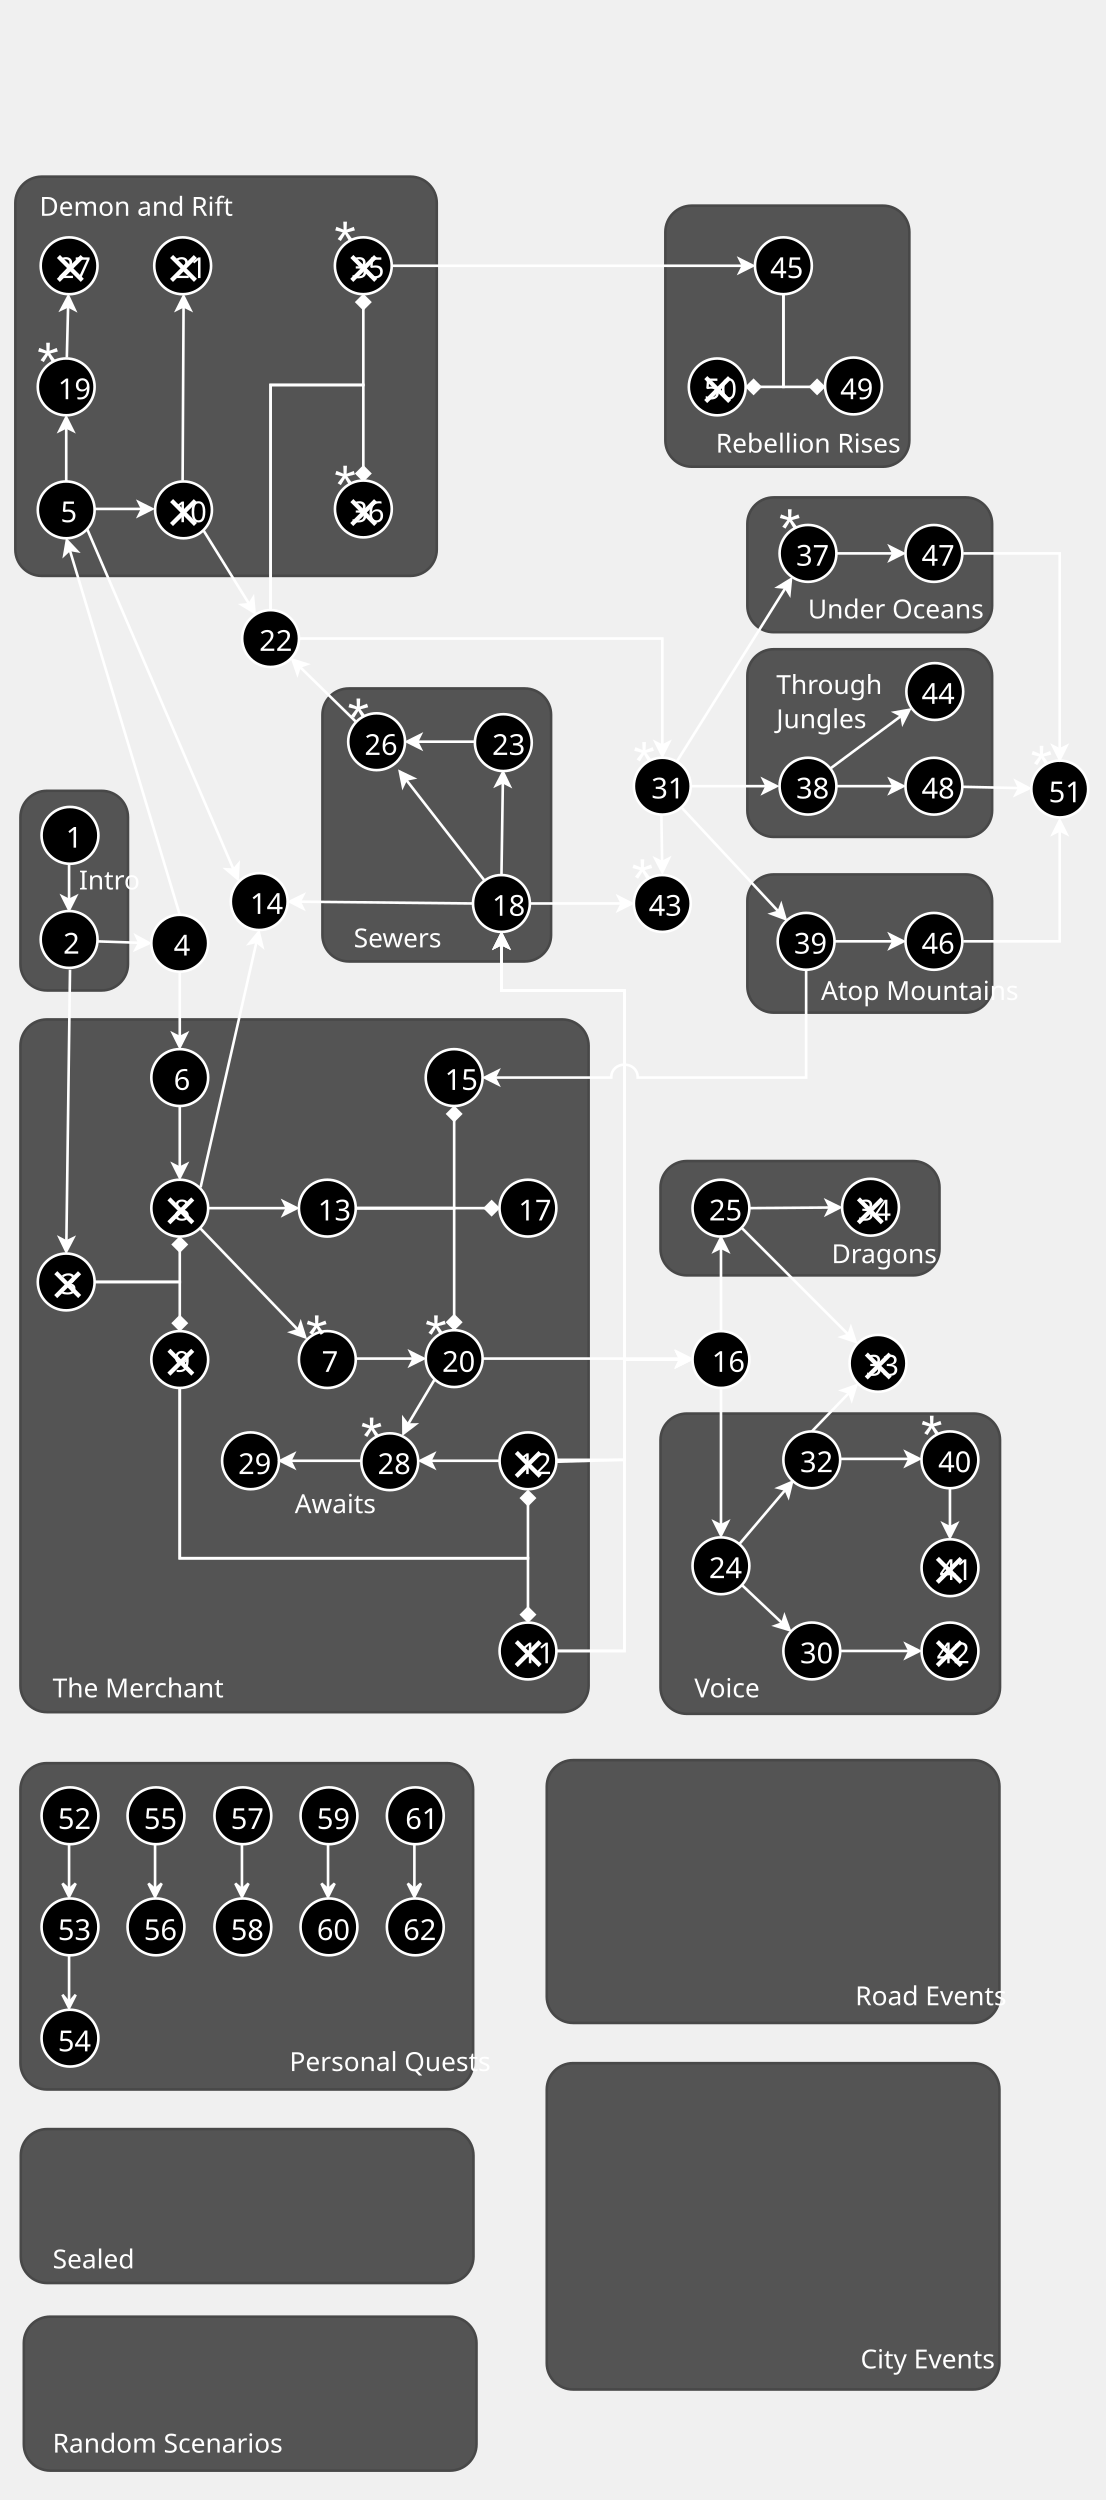
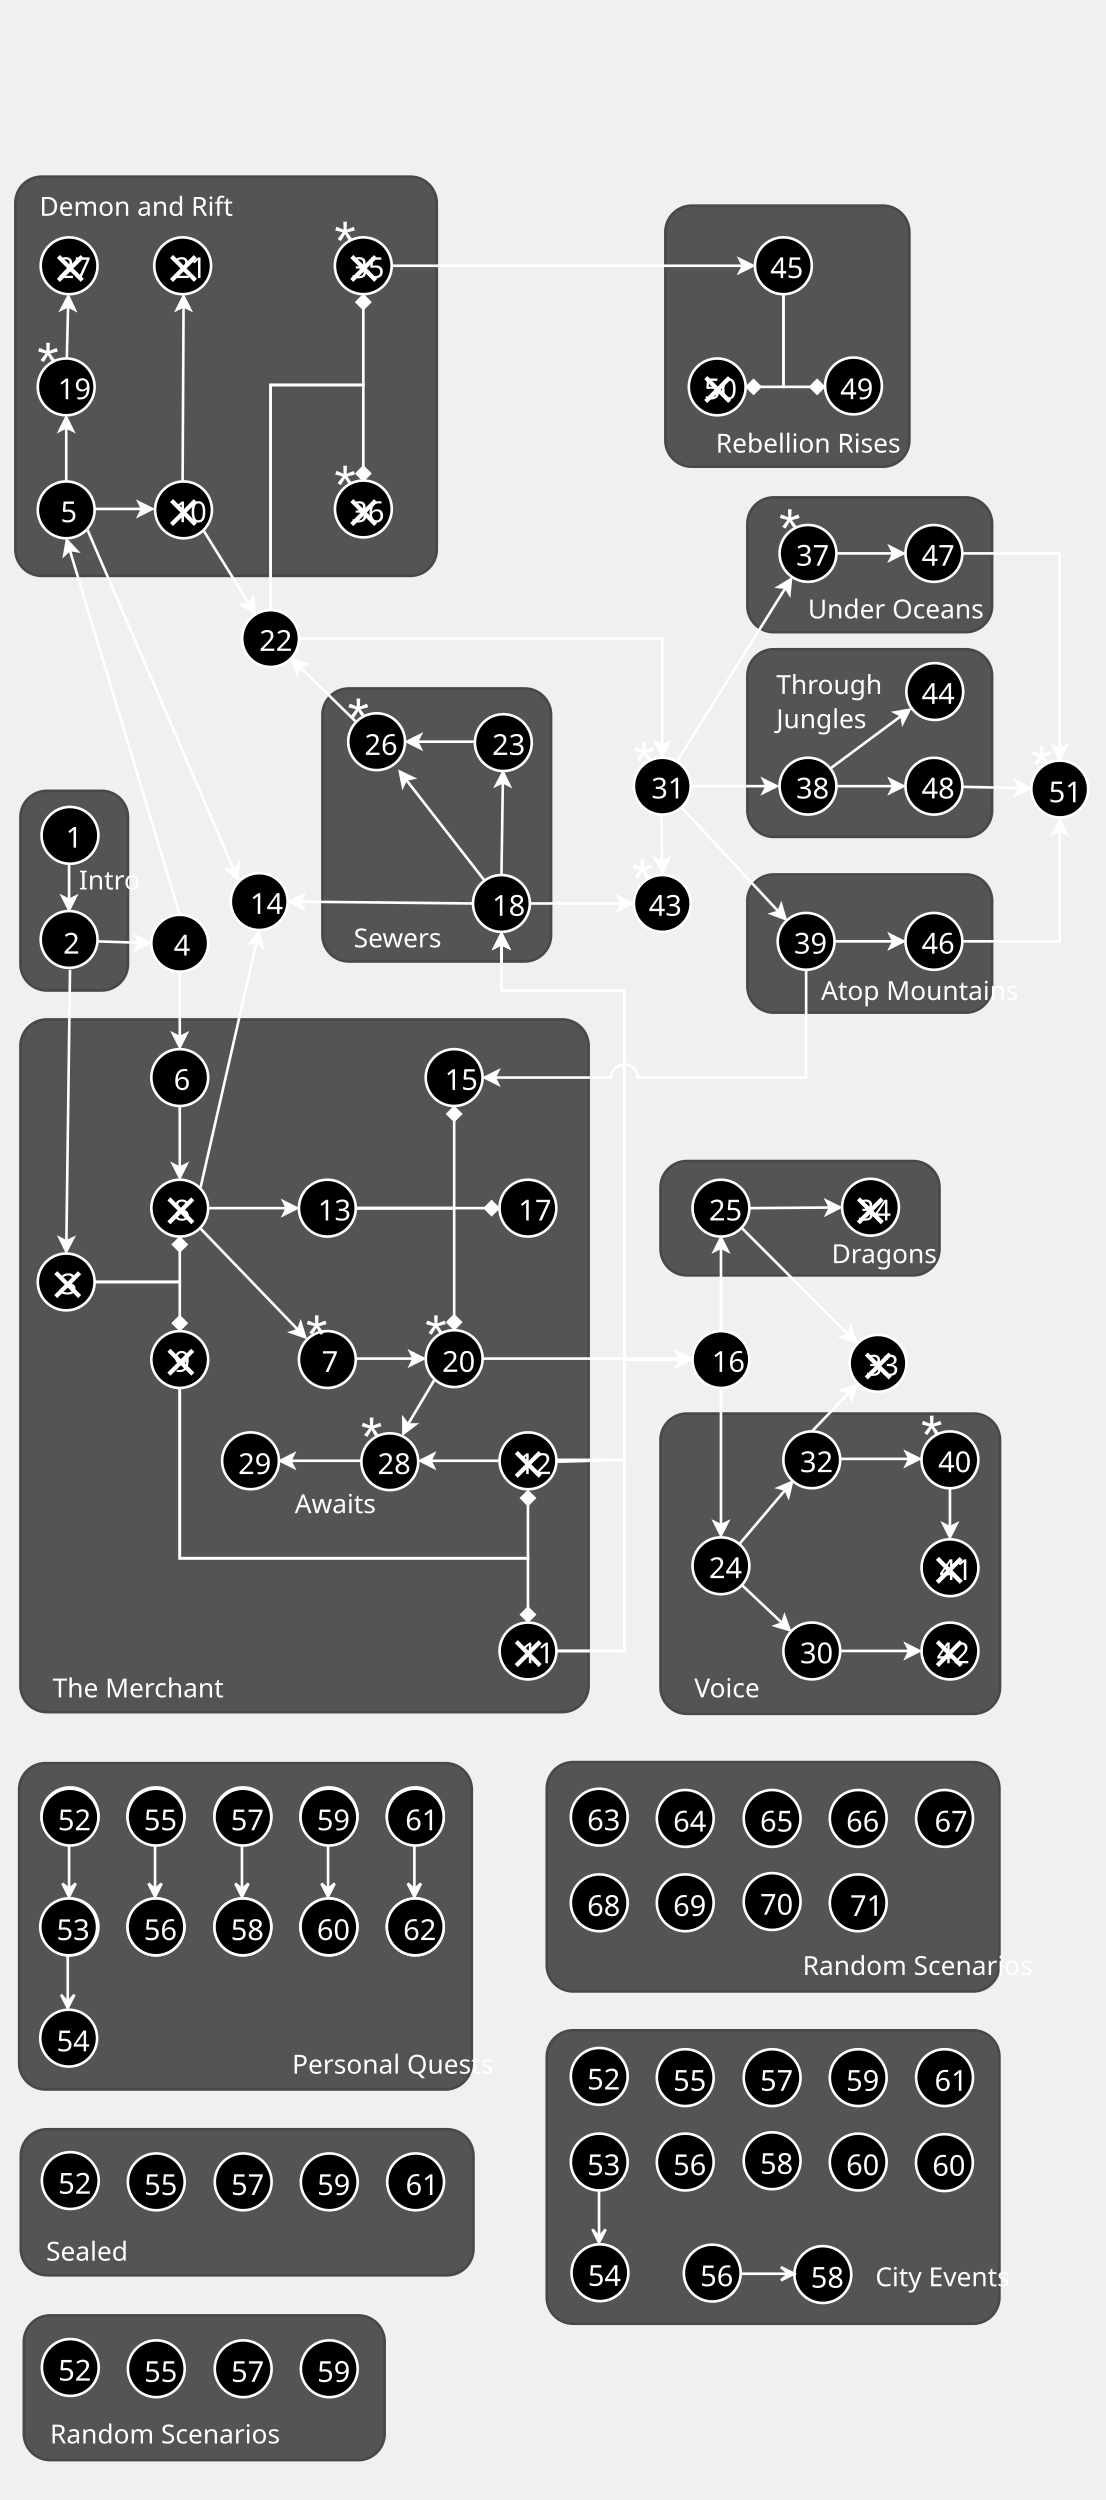
<svg xmlns="http://www.w3.org/2000/svg" version="1.1" width="420pt" viewBox="0 -60 420 950" style="width:100%;">
  <style>
        text { font-family: Arial, sans-serif; fill: #fff; }
        text.label { font-family: 'Pirata One', 'Nyala', sans-serif; font-size: 10px; }

        circle.node { fill: #000; stroke:#fff; transform: translate(-10.8px, 0); }
        circle.node + text {
        font-family: 'Pirata One', 'Nyala', sans-serif; font-size: 11px; transform: translate(0px, 9px);
        }
        circle.node ~ .blocked { font-size: 23px; transform: translate(-4px, 13px); }
        circle.node ~ .required { font-size: 21px; transform: translate(-6px, 2px); }

        .line { fill: none; }
        .arrow { fill: #fff; }
        .line, .arrow { stroke: #fff; }

        .scenario { cursor: pointer; }
    </style>
  <g id="chapter1" class="chapter">
    <rect width="40.843" height="75.852" x="7.78" y="240.521" rx="10" ry="10" stroke="#000" fill="#111" opacity="0.7" />
    <text class="label" x="30" y="278">Intro</text>
  </g>
  <g id="chapter2" class="chapter">
    <rect width="215.886" height="263.212" x="7.78" y="327.394" rx="10" ry="10" stroke="#000" fill="#111" opacity="0.7" />
    <text class="label" x="20" y="585">The Merchant</text>
    <text class="label" x="112" y="515">Awaits</text>
  </g>
  <g id="chapter3" class="chapter">
    <rect width="160.131" height="151.703" x="5.835" y="7.131" rx="10" ry="10" stroke="#000" fill="#111" opacity="0.7" />
    <text class="label" x="15" y="22">Demon and Rift</text>
  </g>
  <g id="chapter4" class="chapter">
    <rect width="86.873" height="103.729" x="122.53" y="201.623" rx="10" ry="10" stroke="#000" fill="#111" opacity="0.7" />
    <text class="label" x="134.403" y="300">Sewers</text>
  </g>
  <g id="chapter5" class="chapter">
    <rect width="92.708" height="99.191" x="252.839" y="18.153" rx="10" ry="10" stroke="#000" fill="#111" opacity="0.7" />
    <text class="label" x="272" y="112">Rebellion Rises</text>
  </g>
  <g id="chapter6" class="chapter">
    <rect width="93" height="51.216" x="284" y="129.013" rx="10" ry="10" stroke="#000" fill="#111" opacity="0.7" />
    <text class="label" x="307" y="175">Under Oceans</text>
  </g>
  <g id="chapter7" class="chapter">
    <rect width="93" height="71.314" x="284" y="186.712" rx="10" ry="10" stroke="#000" fill="#111" opacity="0.7" />
    <text class="label" x="295" y="203.716">Through</text>
    <text class="label" x="295" y="216.716">Jungles</text>
  </g>
  <g id="chapter8" class="chapter">
    <rect width="93" height="52.513" x="284" y="272.288" rx="10" ry="10" stroke="#000" fill="#111" opacity="0.7" />
    <text class="label" x="312" y="320">Atop Mountains</text>
  </g>
  <g id="chapter9" class="chapter">
    <rect width="106" height="43.436" x="251" y="381.203" rx="10" ry="10" stroke="#000" fill="#111" opacity="0.7" />
    <text class="label" x="316" y="420">Dragons</text>
  </g>
  <g id="chapter10" class="chapter">
    <rect width="129" height="114.102" x="251" y="477.153" rx="10" ry="10" stroke="#000" fill="#111" opacity="0.7" />
    <text class="label" x="263.839" y="585">Voice</text>
  </g>
-   <g>
-     <rect width="172" height="124" x="7.78" y="610" rx="10" ry="10" stroke="#000" fill="#111" opacity="0.7" />
-     <text class="label" x="110" y="727">Personal Quests</text>
-     <g class="scenario" id="node52">
-       <circle class="node" r="10.8" cy="630" cx="37.393" />
-       <text y="626" x="22">52</text>
-     </g>
-     <g class="edge edge52" id="edge52-53">
-       <path d="m26.247,640.8l0,19" class="line" />
-       <path d="m26.247,660.752l-2.517,-5.034l2.517,2.258l2.517,-2.258l-2.517,5.034z" class="arrow" />
-     </g>
-     <g class="scenario" id="node53">
-       <circle class="node" r="10.8" cy="672.219" cx="37.393" />
-       <text y="668.219" x="22">53</text>
-     </g>
-     <g class="edge edge53" id="edge53-54">
-       <path d="m26.247,683l0,19" class="line" />
-       <path d="m26.247,703l-2.517,-5l2.517,3l2.517,-3l-2.517,5z" class="arrow" />
-     </g>
-     <g class="scenario" id="node54">
-       <circle class="node" r="10.8" cy="714.5" cx="37.393" />
-       <text y="710.5" x="22">54</text>
-     </g>
-     <g class="scenario" id="node55">
-       <circle class="node" r="10.8" cy="630" cx="70.07" />
-       <text y="626" x="54.677">55</text>
-     </g>
-     <g class="edge edge55" id="edge55-56">
-       <path d="m58.924,640.8l0,19" class="line" />
-       <path d="m58.924,660.752l-2.517,-5.034l2.517,2.258l2.517,-2.258l-2.517,5.034z" class="arrow" />
-     </g>
-     <g class="scenario" id="node56">
-       <circle class="node" r="10.8" cy="672.219" cx="70.07" />
-       <text y="668.219" x="54.677">56</text>
-     </g>
-     <g class="scenario" id="node57">
-       <circle class="node" r="10.8" cy="630" cx="103.086" />
-       <text y="626" x="87.693">57</text>
-     </g>
-     <g class="edge edge57" id="edge57-58">
-       <path d="m91.94,640.8l0,19" class="line" />
-       <path d="m91.94,660.752l-2.517,-5.034l2.517,2.258l2.517,-2.258l-2.517,5.034z" class="arrow" />
-     </g>
-     <g class="scenario" id="node58">
-       <circle class="node" r="10.8" cy="672.219" cx="103.086" />
-       <text y="668.219" x="87.693">58</text>
-     </g>
-     <g class="scenario" id="node59">
-       <circle class="node" r="10.8" cy="630" cx="135.803" />
-       <text y="626" x="120.41">59</text>
-     </g>
-     <g class="edge edge59" id="edge59-60">
-       <path d="m124.657,640.8l0,19" class="line" />
-       <path d="m124.657,660.752l-2.517,-5.034l2.517,2.258l2.517,-2.258l-2.517,5.034z" class="arrow" />
-     </g>
-     <g class="scenario" id="node60">
-       <circle class="node" r="10.8" cy="672.219" cx="135.803" />
-       <text y="668.219" x="120.41">60</text>
-     </g>
-     <g class="scenario" id="node61">
-       <circle class="node" r="10.8" cy="630" cx="168.613" />
-       <text y="626" x="154">61</text>
-     </g>
-     <g class="edge edge61" id="edge61-62">
-       <path d="m157.467,640.8l0,19" class="line" />
-       <path d="m157.467,660.752l-2.517,-5.034l2.517,2.258l2.517,-2.258l-2.517,5.034z" class="arrow" />
-     </g>
-     <g class="scenario" id="node62">
-       <circle class="node" r="10.8" cy="672.219" cx="168.613" />
-       <text y="668.219" x="153.22">62</text>
-     </g>
-   </g>
-   <g>
-     <rect stroke="#000" opacity="0.7" fill="#111" ry="10" rx="10" y="820.346" x="9.061" height="58.484" width="172" />
-     <text y="872" x="20" class="label">Random Scenarios
-         </text>
-   </g>
-   <g>
-     <rect stroke="#000" opacity="0.7" fill="#111" ry="10" rx="10" y="749.063" x="7.912" height="58.484" width="172" />
-     <text y="802" x="20" class="label">Sealed
-         </text>
-   </g>
-   <g>
-     <rect stroke="#000" opacity="0.7" fill="#111" ry="10" rx="10" y="608.851" x="207.776" height="99.863" width="172" />
-     <text y="702" x="325" class="label">Road Events</text>
-   </g>
-   <g>
-     <rect stroke="#000" opacity="0.7" fill="#111" ry="10" rx="10" y="724" x="207.776" height="124" width="172" />
-     <text y="840" x="327" class="label">City Events</text>
-   </g>
  <g id="edge46-51" class="edge edge46">
    <path class="line" d="M 366.017 297.704 L 402.691 297.704 L 402.691 255.543" />
    <path class="arrow" d="M 402.691 251.768 L 405.208 256.802 L 402.691 255.543 L 400.174 256.802 L 402.691 251.768 Z" />
  </g>
  <g id="edge1-2" class="edge edge1">
    <path class="line" d="M 26.247 268.221 L 26.247 281.977" />
    <path class="arrow" d="M 26.247 285.752 L 23.73 280.719 L 26.247 281.977 L 28.764 280.719 L 26.247 285.752 Z" />
  </g>
  <g id="node1" class="scenario">
    <circle cx="37.393" cy="257.435" r="10.8" class="node" />
    <text x="25" y="253.12">1</text>
  </g>
  <g id="edge2-4" class="edge edge2">
    <path class="line" d="M 37.033 297.718 L 52.954 298.265" />
    <path class="arrow" d="M 56.722 298.394 L 51.609 300.738 L 52.954 298.265 L 51.782 295.705 L 56.722 298.394 Z" />
  </g>
  <g id="edge2-3" class="edge edge2">
    <path class="line" d="M 26.606 308.49 L 25.226 411.773" />
    <path class="arrow" d="M 25.175 415.548 L 22.73 410.486 L 25.226 411.773 L 27.764 410.551 L 25.175 415.548 Z" />
  </g>
  <g id="node2" class="scenario">
    <circle cx="37.06" cy="296.998" r="10.8" class="node" />
    <text x="24" y="293.389">2</text>
  </g>
  <g id="edge4-6" class="edge edge4">
    <path class="line" d="M 68.314 309.209 L 68.314 334.111" />
    <path class="arrow" d="M 68.314 337.886 L 65.797 332.853 L 68.314 334.111 L 70.83 332.853 L 68.314 337.886 Z" />
  </g>
  <g id="node4" class="scenario">
    <circle cx="79.1" cy="298.423" r="10.8" class="node" />
    <text x="66" y="294.108">4</text>
  </g>
  <g id="edge3-8" class="edge edge3">
    <path class="line" d="M 35.955 427.14 L 68.314 427.14 L 68.314 415.426" />
    <path class="arrow" d="M 68.314 410.392 L 70.83 412.909 L 68.314 415.426 L 65.797 412.909 L 68.314 410.392 Z" />
  </g>
  <g id="edge3-9" class="edge edge3">
    <path class="line" d="M 35.955 427.14 L 68.314 427.14 L 68.314 440.292" />
    <path class="arrow" d="M 68.314 445.326 L 65.797 442.809 L 68.314 440.292 L 70.83 442.809 L 68.314 445.326 Z" />
  </g>
  <g id="node3" class="scenario">
    <circle cx="35.955" cy="427.14" r="10.8" class="node" />
    <text x="23" y="422.825">3</text>
    <text x="23" y="422.825" class="blocked">×</text>
  </g>
  <g id="edge8-7" class="edge edge8">
    <path class="line" d="M 75.828 406.473 L 113.314 445.412" />
    <path class="arrow" d="M 115.932 448.13 L 110.632 446.253 L 113.314 445.412 L 114.256 442.759 L 115.932 448.13 Z" />
  </g>
  <g id="edge8-14" class="edge edge8">
    <path class="line" d="M 76.224 391.185 L 97.494 297.855" />
    <path class="arrow" d="M 98.336 294.173 L 99.673 299.638 L 97.494 297.855 L 94.762 298.523 L 98.336 294.173 Z" />
  </g>
  <g id="edge8-13" class="edge edge8">
    <path class="line" d="M 79.1 399.095 L 109.036 399.095" />
    <path class="arrow" d="M 112.811 399.095 L 107.777 401.612 L 109.036 399.095 L 107.777 396.579 L 112.811 399.095 Z" />
  </g>
  <g id="node8" class="scenario">
    <circle cx="79.1" cy="399.095" r="10.8" class="node" />
    <text x="66" y="394.781">8</text>
    <text x="66" y="394.781" class="blocked">×</text>
  </g>
  <g id="edge9-12" class="edge edge9">
    <path class="line" d="M 68.314 467.409 L 68.314 532.127 L 200.626 532.127 L 200.626 511.784" />
    <path class="arrow" d="M 200.626 506.751 L 203.143 509.267 L 200.626 511.784 L 198.11 509.267 L 200.626 506.751 Z" />
  </g>
  <g id="edge9-11" class="edge edge9">
    <path class="line" d="M 68.314 467.05 L 68.314 532.127 L 200.626 532.127 L 200.626 551.032" />
    <path class="arrow" d="M 200.626 556.066 L 198.11 553.549 L 200.626 551.032 L 203.143 553.549 L 200.626 556.066 Z" />
  </g>
  <g id="node9" class="scenario">
    <circle cx="79.1" cy="456.623" r="10.8" class="node" />
    <text x="66" y="452.308">9</text>
    <text x="66" y="452.308" class="blocked">×</text>
  </g>
  <g id="edge5-10" class="edge edge5">
    <path class="line" d="M 35.955 133.391 L 54.025 133.391" />
    <path class="arrow" d="M 57.801 133.391 L 52.767 135.908 L 54.025 133.391 L 52.767 130.875 L 57.801 133.391 Z" />
  </g>
  <g id="edge5-19" class="edge edge5">
    <path class="line" d="M 25.168 122.965 L 25.168 102.377" />
    <path class="arrow" d="M 25.168 98.602 L 27.685 103.635 L 25.168 102.377 L 22.651 103.635 L 25.168 98.602 Z" />
  </g>
  <g id="edge5-14" class="edge edge5">
    <path class="line" d="M 33.078 140.942 L 88.793 270.486" />
    <path class="arrow" d="M 90.289 273.952 L 85.989 270.328 L 88.793 270.486 L 90.613 268.336 L 90.289 273.952 Z" />
  </g>
  <g id="node5" class="scenario">
    <circle cx="35.955" cy="133.751" r="10.8" class="node" />
    <text x="23" y="129.436">5</text>
  </g>
  <g id="edge6-8" class="edge edge6">
    <path class="line" d="M 68.314 360.265 L 68.314 383.729" />
    <path class="arrow" d="M 68.314 387.504 L 65.797 382.47 L 68.314 383.729 L 70.83 382.47 L 68.314 387.504 Z" />
  </g>
  <g id="node6" class="scenario">
    <circle cx="79.1" cy="349.478" r="10.8" class="node" />
    <text x="66" y="345.164">6</text>
  </g>
  <g id="edge10-21" class="edge edge10">
    <path class="line" d="M 69.392 122.605 L 69.752 56.355" />
    <path class="arrow" d="M 69.752 52.58 L 72.269 57.614 L 69.752 56.355 L 67.235 57.614 L 69.752 52.58 Z" />
  </g>
  <g id="edge10-22" class="edge edge10">
    <path class="line" d="M 76.943 140.942 L 94.726 169.59" />
    <path class="arrow" d="M 96.718 172.805 L 91.921 169.849 L 94.726 169.59 L 96.2 167.196 L 96.718 172.805 Z" />
  </g>
  <g id="node10" class="scenario">
    <circle cx="80.538" cy="133.751" r="10.8" class="node" />
    <text x="66" y="129.436">10</text>
    <text x="67" y="129.436" class="blocked">×</text>
  </g>
  <g id="edge19-27" class="edge edge19">
    <path class="line" d="M 25.391 75.864 L 25.88 56.355" />
    <path class="arrow" d="M 25.974 52.58 L 28.361 57.671 L 25.88 56.355 L 23.327 57.549 L 25.974 52.58 Z" />
  </g>
  <g id="node19" class="scenario">
    <circle cx="35.955" cy="87.01" r="10.8" class="node" />
    <text x="22" y="82.695">19</text>
    <text x="20.135" y="82.695" class="required">*</text>
  </g>
  <g id="node14" class="scenario">
    <circle cx="109.302" cy="282.603" r="10.8" class="node" />
    <text x="95" y="278.288">14</text>
  </g>
  <g id="edge7-20" class="edge edge7">
    <path class="line" d="M 135.189 456.263 L 157.215 456.263" />
    <path class="arrow" d="M 160.99 456.263 L 155.956 458.78 L 157.215 456.263 L 155.956 453.746 L 160.99 456.263 Z" />
  </g>
  <g id="node7" class="scenario">
    <circle cx="135.189" cy="456.623" r="10.8" class="node" />
    <text x="122.245" y="452.308">7</text>
    <text x="122.245" y="452.308" class="required">*</text>
  </g>
  <g id="edge13-20" class="edge edge13">
    <path class="line" d="M 135.189 399.095 L 172.582 399.095 L 172.582 439.933" />
    <path class="arrow" d="M 172.582 444.966 L 170.065 442.449 L 172.582 439.933 L 175.099 442.449 L 172.582 444.966 Z" />
  </g>
  <g id="edge13-17" class="edge edge13">
    <path class="line" d="M 135.189 399.095 L 184.296 399.095" />
    <path class="arrow" d="M 189.329 399.095 L 186.813 401.612 L 184.296 399.095 L 186.813 396.579 L 189.329 399.095 Z" />
  </g>
  <g id="node13" class="scenario">
    <circle cx="135.189" cy="399.095" r="10.8" class="node" />
    <text x="120.8" y="394.781">13</text>
  </g>
  <g id="edge20-28" class="edge edge20">
    <path class="line" d="M 165.391 463.814 L 154.971 481.338" />
    <path class="arrow" d="M 153.31 484.725 L 153.267 479.094 L 154.971 481.338 L 157.783 481.309 L 153.31 484.725 Z" />
  </g>
  <g id="edge20-16" class="edge edge20">
    <path class="line" d="M 183.368 456.263 L 258.607 456.263" />
    <path class="arrow" d="M 262.382 456.263 L 257.348 458.78 L 258.607 456.263 L 257.348 453.746 L 262.382 456.263 Z" />
  </g>
  <g id="node20" class="scenario">
    <circle cx="183.395" cy="456.277" r="10.8" class="node" />
    <text x="168" y="452.308">20</text>
    <text x="167.548" y="452.308" class="required">*</text>
  </g>
  <g id="edge20-18" class="edge edge20">
    <path class="line" d="M 237.3 456.623 L 237.3 316.4 L 190.559 316.4 L 190.559 298.689" />
    <path class="arrow" d="M 190.559 294.914 L 193.076 299.947 L 190.559 298.689 L 188.042 299.947 L 190.559 294.914 Z" />
  </g>
  <g id="edge11-18" class="edge edge11">
    <path class="line" d="M 211.413 567.363 L 237.3 567.363 L 237.3 316.4 L 190.559 316.4 L 190.559 298.689" />
    <path class="arrow" d="M 190.559 294.914 L 193.076 299.947 L 190.559 298.689 L 188.042 299.947 L 190.559 294.914 Z" />
  </g>
  <g id="edge11-16" class="edge edge11">
    <path class="line" d="M 211.413 567.363 L 237.3 567.363 L 237.3 456.623 L 258.607 456.623" />
    <path class="arrow" d="M 262.382 456.623 L 257.348 459.14 L 258.607 456.623 L 257.348 454.106 L 262.382 456.623 Z" />
  </g>
  <g id="node11" class="scenario">
    <circle cx="211.44" cy="567.376" r="10.8" class="node" />
    <text x="198" y="563.048">11</text>
    <text x="198" y="563.048" class="blocked">×</text>
  </g>
  <g id="edge12-28" class="edge edge12">
    <path class="line" d="M 189.84 495.094 L 163.5 495.094" />
    <path class="arrow" d="M 159.724 495.094 L 164.758 492.577 L 163.5 495.094 L 164.758 497.611 L 159.724 495.094 Z" />
  </g>
  <g id="edge12-16" class="edge edge12">
    <path class="line" d="M 211.413 495.454 L 211.413 494.735 L 237.3 494.735 L 237.3 456.623 L 258.607 456.623" />
    <path class="arrow" d="M 262.382 456.623 L 257.348 459.14 L 258.607 456.623 L 257.348 454.106 L 262.382 456.623 Z" />
  </g>
  <g id="edge12-18" class="edge edge12">
    <path class="line" d="M 211.413 495.454 L 237.3 494.735 L 237.3 316.4 L 190.559 316.4 L 190.559 298.689" />
    <path class="arrow" d="M 190.559 294.914 L 193.076 299.947 L 190.559 298.689 L 188.042 299.947 L 190.559 294.914 Z" />
  </g>
  <g id="node12" class="scenario">
    <circle cx="211.44" cy="495.108" r="10.8" class="node" />
    <text x="197" y="491.139">12</text>
    <text x="198" y="491.139" class="blocked">×</text>
  </g>
  <g id="edge18-43" class="edge edge18">
    <path class="line" d="M 201.345 283.322 L 236.315 283.322" />
    <path class="arrow" d="M 240.09 283.322 L 235.056 285.839 L 236.315 283.322 L 235.056 280.805 L 240.09 283.322 Z" />
  </g>
  <g id="edge23-26" class="edge edge23">
    <path class="line" d="M 180.492 221.84 L 158.466 221.84" />
    <path class="arrow" d="M 154.691 221.84 L 159.724 219.323 L 158.466 221.84 L 159.724 224.356 L 154.691 221.84 Z" />
  </g>
  <g id="edge18-23" class="edge edge18">
    <path class="line" d="M 190.559 272.176 L 191.084 237.207" />
    <path class="arrow" d="M 191.142 233.431 L 193.579 238.501 L 191.084 237.207 L 188.546 238.422 L 191.142 233.431 Z" />
  </g>
  <g id="edge18-14" class="edge edge18">
    <path class="line" d="M 179.773 283.322 L 113.882 282.646" />
    <path class="arrow" d="M 110.107 282.61 L 115.162 280.143 L 113.882 282.646 L 115.112 285.177 L 110.107 282.61 Z" />
  </g>
  <g id="node18" class="scenario">
    <circle cx="201.345" cy="283.322" r="10.8" class="node" />
    <text x="187" y="279">18</text>
  </g>
  <g id="node28" class="scenario">
    <circle cx="158.919" cy="495.454" r="10.8" class="node" />
    <text x="143.5" y="491.139">28</text>
    <text x="143.099" y="491.139" class="required">*</text>
  </g>
  <g id="node17" class="scenario">
    <circle cx="211.413" cy="399.095" r="10.8" class="node" />
    <text x="197" y="394.781">17</text>
  </g>
  <g id="node43" class="scenario">
    <circle cx="262.468" cy="283.322" r="10.8" class="node" />
    <text x="246.5" y="279">43</text>
    <text x="246" y="279" class="required">*</text>
  </g>
  <g id="edge26-22" class="edge edge26">
    <path class="line" d="M 135.189 214.196 L 113.875 193.335" />
    <path class="arrow" d="M 111.171 190.696 L 116.529 192.407 L 113.875 193.335 L 113.02 196.017 L 111.171 190.696 Z" />
  </g>
  <g id="node26" class="scenario">
    <circle cx="153.913" cy="221.853" r="10.8" class="node" />
    <text x="138.5" y="217.885">26</text>
    <text x="138.065" y="217.885" class="required">*</text>
  </g>
  <g id="node27" class="scenario">
    <circle cx="37.06" cy="41" r="10.8" class="node" />
    <text x="22" y="36.674">27</text>
    <text x="24" y="36.674" class="blocked">×</text>
  </g>
  <g id="node21" class="scenario">
    <circle cx="80.206" cy="41" r="10.8" class="node" />
    <text x="66" y="36.674">21</text>
    <text x="67" y="36.674" class="blocked">×</text>
  </g>
  <g id="edge22-35" class="edge edge22">
    <path class="line" d="M 102.83 171.863 L 102.83 86.291 L 138.065 86.291 L 138.065 57.319" />
    <path class="arrow" d="M 138.065 52.285 L 140.582 54.802 L 138.065 57.319 L 135.549 54.802 L 138.065 52.285 Z" />
  </g>
  <g id="node22" class="scenario">
    <circle cx="113.616" cy="182.649" r="10.8" class="node" />
    <text x="98.5" y="178.335">22</text>
  </g>
  <g id="edge31-43" class="edge edge31">
    <path class="line" d="M 251.322 249.525 L 251.61 267.595" />
    <path class="arrow" d="M 251.667 271.371 L 249.072 266.38 L 251.61 267.595 L 254.105 266.301 L 251.667 271.371 Z" />
  </g>
  <g id="edge31-38" class="edge edge31">
    <path class="line" d="M 262.109 238.738 L 291.325 238.738" />
    <path class="arrow" d="M 295.101 238.738 L 290.067 241.255 L 291.325 238.738 L 290.067 236.221 L 295.101 238.738 Z" />
  </g>
  <g id="edge31-39" class="edge edge31">
    <path class="line" d="M 258.722 246.583 L 295.877 286.443" />
    <path class="arrow" d="M 298.452 289.204 L 293.181 287.241 L 295.877 286.443 L 296.862 283.804 L 298.452 289.204 Z" />
  </g>
  <g id="edge31-37" class="edge edge31">
    <path class="line" d="M 257.053 229.599 L 298.538 163.313" />
    <path class="arrow" d="M 300.544 160.113 L 300.005 165.715 L 298.538 163.313 L 295.741 163.047 L 300.544 160.113 Z" />
  </g>
  <g id="node31" class="scenario">
    <circle cx="262.468" cy="238.738" r="10.8" class="node" />
    <text x="247.5" y="234.424">31</text>
    <text x="246.648" y="234.424" class="required">*</text>
  </g>
  <g id="edge35-45" class="edge edge35">
    <path class="line" d="M 148.852 40.988 L 282.337 40.988" />
    <path class="arrow" d="M 286.112 40.988 L 281.078 43.505 L 282.337 40.988 L 281.078 38.471 L 286.112 40.988 Z" />
  </g>
  <g id="edge22-31" class="edge edge22">
    <path class="line" d="M 113.616 182.649 L 251.682 182.649 L 251.682 223.371" />
    <path class="arrow" d="M 251.682 227.146 L 249.165 222.113 L 251.682 223.371 L 254.199 222.113 L 251.682 227.146 Z" />
  </g>
  <g id="edge22-36" class="edge edge22">
    <path class="line" d="M 102.83 171.863 L 102.83 86.291 L 138.065 86.291 L 138.065 117.42" />
    <path class="arrow" d="M 138.065 122.454 L 135.549 119.937 L 138.065 117.42 L 140.582 119.937 L 138.065 122.454 Z" />
  </g>
  <g id="node35" class="scenario">
    <circle cx="148.852" cy="40.988" r="10.8" class="node" />
    <text x="133.5" y="36.674">35</text>
    <text x="135.5" y="36.674" class="blocked">×</text>
    <text x="133.032" y="36.674" class="required">*</text>
  </g>
  <g id="node36" class="scenario">
    <circle cx="148.879" cy="133.405" r="10.8" class="node" />
    <text x="133.5" y="129.436">36</text>
    <text x="135.5" y="129.436" class="blocked">×</text>
    <text x="133.032" y="129.436" class="required">*</text>
  </g>
  <g id="edge45-50" class="edge edge45">
    <path class="line" d="M 297.704 51.775 L 297.704 87.01 L 288.866 87.01" />
    <path class="arrow" d="M 283.832 87.01 L 286.349 84.493 L 288.866 87.01 L 286.349 89.527 L 283.832 87.01 Z" />
  </g>
  <g id="edge45-49" class="edge edge45">
    <path class="line" d="M 297.704 51.775 L 297.704 87.01 L 307.979 87.01" />
    <path class="arrow" d="M 313.013 87.01 L 310.496 89.527 L 307.979 87.01 L 310.496 84.493 L 313.013 87.01 Z" />
  </g>
  <g id="node45" class="scenario">
    <circle cx="308.49" cy="40.988" r="10.8" class="node" />
    <text x="292.67" y="36.674">45</text>
  </g>
  <g id="node49" class="scenario">
    <circle cx="335.124" cy="86.664" r="10.8" class="node" />
    <text x="319.276" y="82.695">49</text>
  </g>
  <g id="node50" class="scenario">
    <circle cx="283.349" cy="87.024" r="10.8" class="node" />
    <text x="267.502" y="82.695">50</text>
    <text x="270" y="82.695" class="blocked">×</text>
  </g>
  <g id="node29" class="scenario">
    <circle cx="106" cy="495.108" r="10.8" class="node" />
    <text x="90.5" y="491.139">29</text>
  </g>
  <g id="edge37-47" class="edge edge37">
    <path class="line" d="M 317.838 150.29 L 332.22 150.29 L 330.063 150.29 L 339.504 150.29" />
    <path class="arrow" d="M 343.28 150.29 L 338.246 152.807 L 339.504 150.29 L 338.246 147.773 L 343.28 150.29 Z" />
  </g>
  <g id="node37" class="scenario">
    <circle cx="317.838" cy="150.29" r="10.8" class="node" />
    <text x="302.5" y="145.975">37</text>
    <text x="302" y="145.975" class="required">*</text>
  </g>
  <g id="edge38-48" class="edge edge38">
    <path class="line" d="M 317.479 238.738 L 339.504 238.738" />
    <path class="arrow" d="M 343.28 238.738 L 338.246 241.255 L 339.504 238.738 L 338.246 236.221 L 343.28 238.738 Z" />
  </g>
  <g id="edge38-44" class="edge edge38">
    <path class="line" d="M 315.285 232.216 L 342.553 211.966" />
    <path class="arrow" d="M 345.581 209.716 L 343.042 214.735 L 342.553 211.966 L 340.037 210.694 L 345.581 209.716 Z" />
  </g>
  <g id="node38" class="scenario">
    <circle cx="317.838" cy="238.738" r="10.8" class="node" />
    <text x="302.5" y="234.424">38</text>
  </g>
  <g id="edge39-46" class="edge edge39">
    <path class="line" d="M 317.119 297.704 L 339.504 297.704" />
    <path class="arrow" d="M 343.28 297.704 L 338.246 300.22 L 339.504 297.704 L 338.246 295.187 L 343.28 297.704 Z" />
  </g>
  <g id="edge39-15" class="edge edge39">
    <path class="line" d="M 306.333 308.49 L 306.333 349.478 L 242.334 349.478 C 242.334 342.934 232.266 342.934 232.266 349.478 L 187.949 349.478" />
    <path class="arrow" d="M 184.174 349.478 L 189.207 346.961 L 187.949 349.478 L 189.207 351.995 L 184.174 349.478 Z" />
  </g>
  <g id="node39" class="scenario">
    <circle cx="317.119" cy="297.704" r="10.8" class="node" />
    <text x="301.7" y="293.389">39</text>
  </g>
  <g id="node15" class="scenario">
    <circle cx="183.368" cy="349.478" r="10.8" class="node" />
    <text x="169" y="345.164">15</text>
  </g>
  <g id="edge13-15" class="edge edge13">
    <path class="line" d="M 135.189 399.095 L 172.582 399.095 L 172.582 365.809" />
    <path class="arrow" d="M 172.582 360.775 L 175.099 363.292 L 172.582 365.809 L 170.065 363.292 L 172.582 360.775 Z" />
  </g>
  <g id="edge28-29" class="edge edge28">
    <path class="line" d="M 137.346 495.094 L 110.287 495.094" />
    <path class="arrow" d="M 106.512 495.094 L 111.545 492.577 L 110.287 495.094 L 111.545 497.611 L 106.512 495.094 Z" />
  </g>
  <g id="node23" class="scenario">
    <circle cx="202.065" cy="222.199" r="10.8" class="node" />
    <text x="187" y="217.885">23</text>
  </g>
  <g id="edge48-51" class="edge edge48">
    <path class="line" d="M 365.658 238.983 L 387.324 239.472" />
    <path class="arrow" d="M 391.099 239.558 L 386.015 241.96 L 387.324 239.472 L 386.123 236.926 L 391.099 239.558 Z" />
  </g>
  <g id="node48" class="scenario">
    <circle cx="365.685" cy="238.752" r="10.8" class="node" />
    <text x="350.197" y="234.424">48</text>
  </g>
  <g id="node44" class="scenario">
    <circle cx="366.017" cy="202.784" r="10.8" class="node" />
    <text x="350.197" y="198.469">44</text>
  </g>
  <g id="node51" class="scenario">
    <circle cx="413.505" cy="239.83" r="10.8" class="node" />
    <text x="398.5" y="235.862">51</text>
    <text x="397.657" y="235.862" class="required">*</text>
  </g>
  <g id="node46" class="scenario">
    <circle cx="365.685" cy="297.717" r="10.8" class="node" />
    <text x="350.197" y="293.389">46</text>
  </g>
  <g id="edge47-51" class="edge edge47">
    <path class="line" d="M 366.017 150.29 L 402.691 150.29 L 402.691 224.809" />
    <path class="arrow" d="M 402.691 228.585 L 400.174 223.551 L 402.691 224.809 L 405.208 223.551 L 402.691 228.585 Z" />
  </g>
  <g id="node47" class="scenario">
    <circle cx="365.685" cy="150.304" r="10.8" class="node" />
    <text x="350.197" y="145.975">47</text>
  </g>
  <g id="node16" class="scenario">
    <circle cx="284.76" cy="456.623" r="10.8" class="node" />
    <text x="270.5" y="452.308">16</text>
  </g>
  <g id="node24" class="scenario">
    <circle cx="284.76" cy="535" r="10.8" class="node" />
    <text x="269.4" y="530.689">24</text>
  </g>
  <g id="edge16-24" class="edge edge16">
    <path class="line" d="M 273.974 467.05 L 273.974 519.637" />
    <path class="arrow" d="M 273.974 523.412 L 271.457 518.378 L 273.974 519.637 L 276.49 518.378 L 273.974 523.412 Z" />
  </g>
  <g id="node25" class="scenario">
    <circle cx="284.76" cy="399.095" r="10.8" class="node" />
    <text x="269.4" y="394.781">25</text>
  </g>
  <g id="edge16-25" class="edge edge16">
    <path class="line" d="M 273.974 445.477 L 273.974 414.103" />
    <path class="arrow" d="M 273.974 410.328 L 276.49 415.361 L 273.974 414.103 L 271.457 415.361 L 273.974 410.328 Z" />
  </g>
  <g id="node30" class="scenario">
    <circle cx="319.276" cy="567.363" r="10.8" class="node" />
    <text x="304" y="563.048">30</text>
  </g>
  <g id="edge24-30" class="edge edge24">
    <path class="line" d="M 281.912 542.302 L 297.294 556.842" />
    <path class="arrow" d="M 300.034 559.431 L 294.648 557.806 L 297.294 556.842 L 298.106 554.146 L 300.034 559.431 Z" />
  </g>
  <g id="node32" class="scenario">
    <circle cx="319.276" cy="494.735" r="10.8" class="node" />
    <text x="304" y="490.42">32</text>
  </g>
  <g id="edge24-32" class="edge edge24">
    <path class="line" d="M 280.934 526.763 L 298.509 506.053" />
    <path class="arrow" d="M 300.947 503.177 L 299.609 508.642 L 298.509 506.053 L 295.776 505.384 L 300.947 503.177 Z" />
  </g>
  <g id="node42" class="scenario">
    <circle cx="371.797" cy="567.376" r="10.8" class="node" />
    <text x="355.95" y="563.048">42</text>
    <text x="358" y="563.048" class="blocked">×</text>
  </g>
  <g id="edge30-42" class="edge edge30">
    <path class="line" d="M 319.276 567.363 L 345.617 567.363" />
    <path class="arrow" d="M 349.392 567.363 L 344.358 569.88 L 345.617 567.363 L 344.358 564.846 L 349.392 567.363 Z" />
  </g>
  <g id="node40" class="scenario">
    <circle cx="371.77" cy="494.735" r="10.8" class="node" />
    <text x="356.5" y="490.42">40</text>
    <text x="355.95" y="490.42" class="required">*</text>
  </g>
  <g id="edge32-40" class="edge edge32">
    <path class="line" d="M 319.276 494.375 L 345.617 494.375" />
    <path class="arrow" d="M 349.392 494.375 L 344.358 496.892 L 345.617 494.375 L 344.358 491.858 L 349.392 494.375 Z" />
  </g>
  <g id="node33" class="scenario">
    <circle cx="344.445" cy="458.061" r="10.8" class="node" />
    <text x="329" y="453.746">33</text>
    <text x="331" y="453.746" class="blocked">×</text>
  </g>
  <g id="edge25-33" class="edge edge25">
    <path class="line" d="M 281.603 406.365 L 322.433 447.195" />
    <path class="arrow" d="M 325.101 449.863 L 319.765 448.087 L 322.433 447.195 L 323.325 444.528 L 325.101 449.863 Z" />
  </g>
  <g id="edge32-33" class="edge edge32">
    <path class="line" d="M 308.49 483.948 L 322.714 469.2" />
    <path class="arrow" d="M 325.331 466.481 L 323.648 471.853 L 322.714 469.2 L 320.031 468.358 L 325.331 466.481 Z" />
  </g>
  <g id="node41" class="scenario">
    <circle cx="371.797" cy="535.736" r="10.8" class="node" />
    <text x="357" y="531.408">41</text>
    <text x="358" y="531.408" class="blocked">×</text>
  </g>
  <g id="edge40-41" class="edge edge40">
    <path class="line" d="M 360.984 505.161 L 360.984 520.356" />
    <path class="arrow" d="M 360.984 524.131 L 358.467 519.097 L 360.984 520.356 L 363.5 519.097 L 360.984 524.131 Z" />
  </g>
  <g id="node34" class="scenario">
    <circle cx="341.595" cy="398.75" r="10.8" class="node" />
    <text x="326" y="394.781">34</text>
    <text x="328" y="394.781" class="blocked">×</text>
  </g>
  <g id="edge25-34" class="edge edge25">
    <path class="line" d="M 284.76 399.095 L 315.415 398.858" />
    <path class="arrow" d="M 319.19 398.829 L 314.178 401.382 L 315.415 398.858 L 314.135 396.349 L 319.19 398.829 Z" />
  </g>
  <g id="edge4-5" class="edge edge4">
    <path class="line" d="M 68.314 287.636 L 26.491 148.924" />
    <path class="arrow" d="M 25.398 145.307 L 29.26 149.398 L 26.491 148.924 L 24.442 150.851 L 25.398 145.307 Z" />
  </g>
  <g id="edge18-26" class="edge edge18">
    <path class="line" d="M 183.972 274.419 L 154.288 236.243" />
    <path class="arrow" d="M 151.965 233.259 L 157.042 235.689 L 154.288 236.243 L 153.073 238.781 L 151.965 233.259 Z" />
  </g>
+   <g>
+     <rect stroke="#000" width="172" height="87.15" x="207.776" y="609.601" rx="10" ry="10" fill="#111" opacity="0.7" />
+     <text class="label" x="305" y="690.49">Random Scenarios</text>
+     <g id="node63" class="scenario">
+       <circle cx="238.514" cy="630.517" r="10.8" class="node" />
+       <text x="223.121" y="626.517">63</text>
+     </g>
+     <g id="node68" class="scenario">
+       <circle cx="238.514" cy="663.065" r="10.8" class="node" />
+       <text x="223.121" y="659.065">68</text>
+     </g>
+     <g id="node64" class="scenario">
+       <circle cx="271.191" cy="631" r="10.8" class="node" />
+       <text x="255.798" y="627">64</text>
+     </g>
+     <g id="node69" class="scenario">
+       <circle cx="271.191" cy="663.065" r="10.8" class="node" />
+       <text x="255.798" y="659.065">69</text>
+     </g>
+     <g id="node65" class="scenario">
+       <circle cx="304.207" cy="631" r="10.8" class="node" />
+       <text x="288.814" y="627">65</text>
+     </g>
+     <g id="node70" class="scenario">
+       <circle cx="304.207" cy="662.582" r="10.8" class="node" />
+       <text x="288.814" y="658.582">70</text>
+     </g>
+     <g id="node66" class="scenario">
+       <circle cx="336.924" cy="631" r="10.8" class="node" />
+       <text x="321.531" y="627">66</text>
+     </g>
+     <g id="node71" class="scenario">
+       <circle cx="336.924" cy="663.065" r="10.8" class="node" />
+       <text x="323" y="659.065">71</text>
+     </g>
+     <g id="node67" class="scenario">
+       <circle cx="369.734" cy="631" r="10.8" class="node" />
+       <text x="355.121" y="627">67</text>
+     </g>
+   </g>
+   <g>
+     <rect opacity="0.7" fill="#111" stroke="#000" ry="10" rx="10" y="610" x="7.28" height="124" width="172" />
+     <text y="728" x="111" class="label">Personal Quests</text>
+     <g id="node52" class="scenario">
+       <circle cx="37.393" cy="630" r="10.8" class="node" />
+       <text x="22" y="626">52</text>
+     </g>
+     <g id="edge52-53" class="edge edge52">
+       <path class="line" d="m26.247,640.8l0,19" />
+       <path class="arrow" d="m26.247,660.752l-2.517,-5.034l2.517,2.258l2.517,-2.258l-2.517,5.034z" />
+     </g>
+     <g id="node53" class="scenario">
+       <circle cx="37.393" cy="672.219" r="10.8" class="node" />
+       <text x="22" y="668.219">53</text>
+     </g>
+     <g id="edge53-54" class="edge edge53">
+       <path class="line" d="m25.747,683l0,19" />
+       <path class="arrow" d="m25.747,703l-2.517,-5l2.517,3l2.517,-3l-2.517,5z" />
+     </g>
+     <g id="node54" class="scenario">
+       <circle cx="36.893" cy="714.5" r="10.8" class="node" />
+       <text x="21.5" y="710.5">54</text>
+     </g>
+     <g id="node55" class="scenario">
+       <circle cx="70.07" cy="630" r="10.8" class="node" />
+       <text x="54.677" y="626">55</text>
+     </g>
+     <g id="edge55-56" class="edge edge55">
+       <path class="line" d="m58.924,640.8l0,19" />
+       <path class="arrow" d="m58.924,660.752l-2.517,-5.034l2.517,2.258l2.517,-2.258l-2.517,5.034z" />
+     </g>
+     <g id="node56" class="scenario">
+       <circle cx="70.07" cy="672.219" r="10.8" class="node" />
+       <text x="54.677" y="668.219">56</text>
+     </g>
+     <g id="node57" class="scenario">
+       <circle cx="103.086" cy="630" r="10.8" class="node" />
+       <text x="87.693" y="626">57</text>
+     </g>
+     <g id="edge57-58" class="edge edge57">
+       <path class="line" d="m91.94,640.8l0,19" />
+       <path class="arrow" d="m91.94,660.752l-2.517,-5.034l2.517,2.258l2.517,-2.258l-2.517,5.034z" />
+     </g>
+     <g id="node58" class="scenario">
+       <circle cx="103.086" cy="672.219" r="10.8" class="node" />
+       <text x="87.693" y="668.219">58</text>
+     </g>
+     <g id="node59" class="scenario">
+       <circle cx="135.803" cy="630" r="10.8" class="node" />
+       <text x="120.41" y="626">59</text>
+     </g>
+     <g id="edge59-60" class="edge edge59">
+       <path class="line" d="m124.657,640.8l0,19" />
+       <path class="arrow" d="m124.657,660.752l-2.517,-5.034l2.517,2.258l2.517,-2.258l-2.517,5.034z" />
+     </g>
+     <g id="node60" class="scenario">
+       <circle cx="135.803" cy="672.219" r="10.8" class="node" />
+       <text x="120.41" y="668.219">60</text>
+     </g>
+     <g id="node61" class="scenario">
+       <circle cx="168.613" cy="630" r="10.8" class="node" />
+       <text x="154" y="626">61</text>
+     </g>
+     <g id="edge61-62" class="edge edge61">
+       <path class="line" d="m157.467,640.8l0,19" />
+       <path class="arrow" d="m157.467,660.752l-2.517,-5.034l2.517,2.258l2.517,-2.258l-2.517,5.034z" />
+     </g>
+     <g id="node62" class="scenario">
+       <circle cx="168.613" cy="672.219" r="10.8" class="node" />
+       <text x="153.22" y="668.219">62</text>
+     </g>
+     <g id="" class="scenario">
+       <circle cx="37.393" cy="630.5" r="10.8" class="node" />
+       <text x="22" y="626.5">52</text>
+     </g>
+     <g id="" class="scenario">
+       <circle cx="36.893" cy="672.219" r="10.8" class="node" />
+       <text x="21.5" y="668.219">53</text>
+     </g>
+     <g id="" class="scenario">
+       <circle cx="70.07" cy="630.5" r="10.8" class="node" />
+       <text x="54.677" y="626.5">55</text>
+     </g>
+     <g id="" class="scenario">
+       <circle cx="70.07" cy="672.219" r="10.8" class="node" />
+       <text x="54.677" y="668.219">56</text>
+     </g>
+     <g id="" class="scenario">
+       <circle cx="103.086" cy="630.5" r="10.8" class="node" />
+       <text x="87.693" y="626.5">57</text>
+     </g>
+     <g id="" class="scenario">
+       <circle cx="103.086" cy="672.219" r="10.8" class="node" />
+       <text x="87.693" y="668.219">58</text>
+     </g>
+     <g id="" class="scenario">
+       <circle cx="135.803" cy="630.5" r="10.8" class="node" />
+       <text x="120.41" y="626.5">59</text>
+     </g>
+     <g id="" class="scenario">
+       <circle cx="135.803" cy="672.219" r="10.8" class="node" />
+       <text x="120.41" y="668.219">60</text>
+     </g>
+     <g id="" class="scenario">
+       <circle cx="168.613" cy="630.5" r="10.8" class="node" />
+       <text x="154" y="626.5">61</text>
+     </g>
+     <g id="" class="scenario">
+       <circle cx="168.613" cy="672.219" r="10.8" class="node" />
+       <text x="153.22" y="668.219">62</text>
+     </g>
+   </g>
+   <g>
+     <rect stroke="#000" width="137.104" height="54.984" x="9.061" y="819.85" rx="10" ry="10" fill="#111" opacity="0.7" />
+     <text class="label" x="19" y="868.51">Random Scenarios</text>
+     <g id="" class="scenario">
+       <circle cx="37.513" cy="839.646" r="10.8" class="node" />
+       <text x="22.12" y="835.646">52</text>
+     </g>
+     <g id="" class="scenario">
+       <circle cx="70.19" cy="840.129" r="10.8" class="node" />
+       <text x="54.797" y="836.129">55</text>
+     </g>
+     <g id="" class="scenario">
+       <circle cx="103.206" cy="840.129" r="10.8" class="node" />
+       <text x="87.813" y="836.129">57</text>
+     </g>
+     <g id="" class="scenario">
+       <circle cx="135.923" cy="840.129" r="10.8" class="node" />
+       <text x="120.53" y="836.129">59</text>
+     </g>
+   </g>
+   <g>
+     <rect stroke="#000" width="172" height="55.484" x="7.911" y="749.117" rx="10" ry="10" fill="#111" opacity="0.7" />
+     <text class="label" x="17.499" y="799.054">Sealed</text>
+     <g id="" class="scenario">
+       <circle cx="37.513" cy="768.618" r="10.8" class="node" />
+       <text x="22.12" y="764.618">52</text>
+     </g>
+     <g id="" class="scenario">
+       <circle cx="70.19" cy="769.101" r="10.8" class="node" />
+       <text x="54.797" y="765.101">55</text>
+     </g>
+     <g id="" class="scenario">
+       <circle cx="103.206" cy="769.101" r="10.8" class="node" />
+       <text x="87.813" y="765.101">57</text>
+     </g>
+     <g id="" class="scenario">
+       <circle cx="135.923" cy="769.101" r="10.8" class="node" />
+       <text x="120.53" y="765.101">59</text>
+     </g>
+     <g id="" class="scenario">
+       <circle cx="168.733" cy="769.101" r="10.8" class="node" />
+       <text x="154.12" y="765.101">61</text>
+     </g>
+   </g>
+   <g>
+     <rect stroke="#000" width="172" height="111.5" x="207.776" y="711.521" rx="10" ry="10" fill="#111" opacity="0.7" />
+     <text class="label" x="332.646" y="808.771">City Events</text>
+     <g id="" class="scenario">
+       <circle cx="238.514" cy="729.021" r="10.8" class="node" />
+       <text x="223.121" y="725.021">52</text>
+     </g>
+     <g id="" class="scenario">
+       <circle cx="238.514" cy="761.569" r="10.8" class="node" />
+       <text x="223.121" y="757.569">53</text>
+     </g>
+     <g id="" class="scenario">
+       <circle cx="271.191" cy="729.504" r="10.8" class="node" />
+       <text x="255.798" y="725.504">55</text>
+     </g>
+     <g id="" class="scenario">
+       <circle cx="271.191" cy="761.569" r="10.8" class="node" />
+       <text x="255.798" y="757.569">56</text>
+     </g>
+     <g id="" class="scenario">
+       <circle cx="304.207" cy="729.504" r="10.8" class="node" />
+       <text x="288.814" y="725.504">57</text>
+     </g>
+     <g id="" class="scenario">
+       <circle cx="304.207" cy="761.085" r="10.8" class="node" />
+       <text x="288.814" y="757.085">58</text>
+     </g>
+     <g id="" class="scenario">
+       <circle cx="336.924" cy="729.504" r="10.8" class="node" />
+       <text x="321.531" y="725.504">59</text>
+     </g>
+     <g id="" class="scenario">
+       <circle cx="336.924" cy="761.569" r="10.8" class="node" />
+       <text x="321.531" y="757.569">60</text>
+     </g>
+     <g id="" class="scenario">
+       <circle cx="369.734" cy="729.504" r="10.8" class="node" />
+       <text x="355.121" y="725.504">61</text>
+     </g>
+     <g id="" class="scenario">
+       <circle cx="369.673" cy="761.802" r="10.8" class="node" />
+       <text x="354.281" y="757.802">60</text>
+     </g>
+     <g class="edge edge53">
+       <path class="line" d="m227.637,772.136l0,19" />
+       <path class="arrow" d="m227.637,792.136l-2.517,-5l2.517,3l2.517,-3l-2.517,5z" />
+     </g>
+     <g id="" class="scenario">
+       <circle cx="238.783" cy="803.636" r="10.8" class="node" />
+       <text x="223.39" y="799.636">54</text>
+     </g>
+     <g id="" class="scenario">
+       <circle cx="281.457" cy="803.769" r="10.8" class="node" />
+       <text x="266.064" y="799.769">56</text>
+     </g>
+     <g id="" class="scenario">
+       <circle cx="323.478" cy="804.333" r="10.8" class="node" />
+       <text x="308.085" y="800.333">58</text>
+     </g>
+     <g transform="rotate(-90 291.7424,804.0236)" class="edge edge53">
+       <path class="line" d="m291.742,794.024l0,19" />
+       <path class="arrow" d="m291.742,814.024l-2.517,-5l2.517,3l2.517,-3l-2.517,5z" />
+     </g>
+   </g>
</svg>
